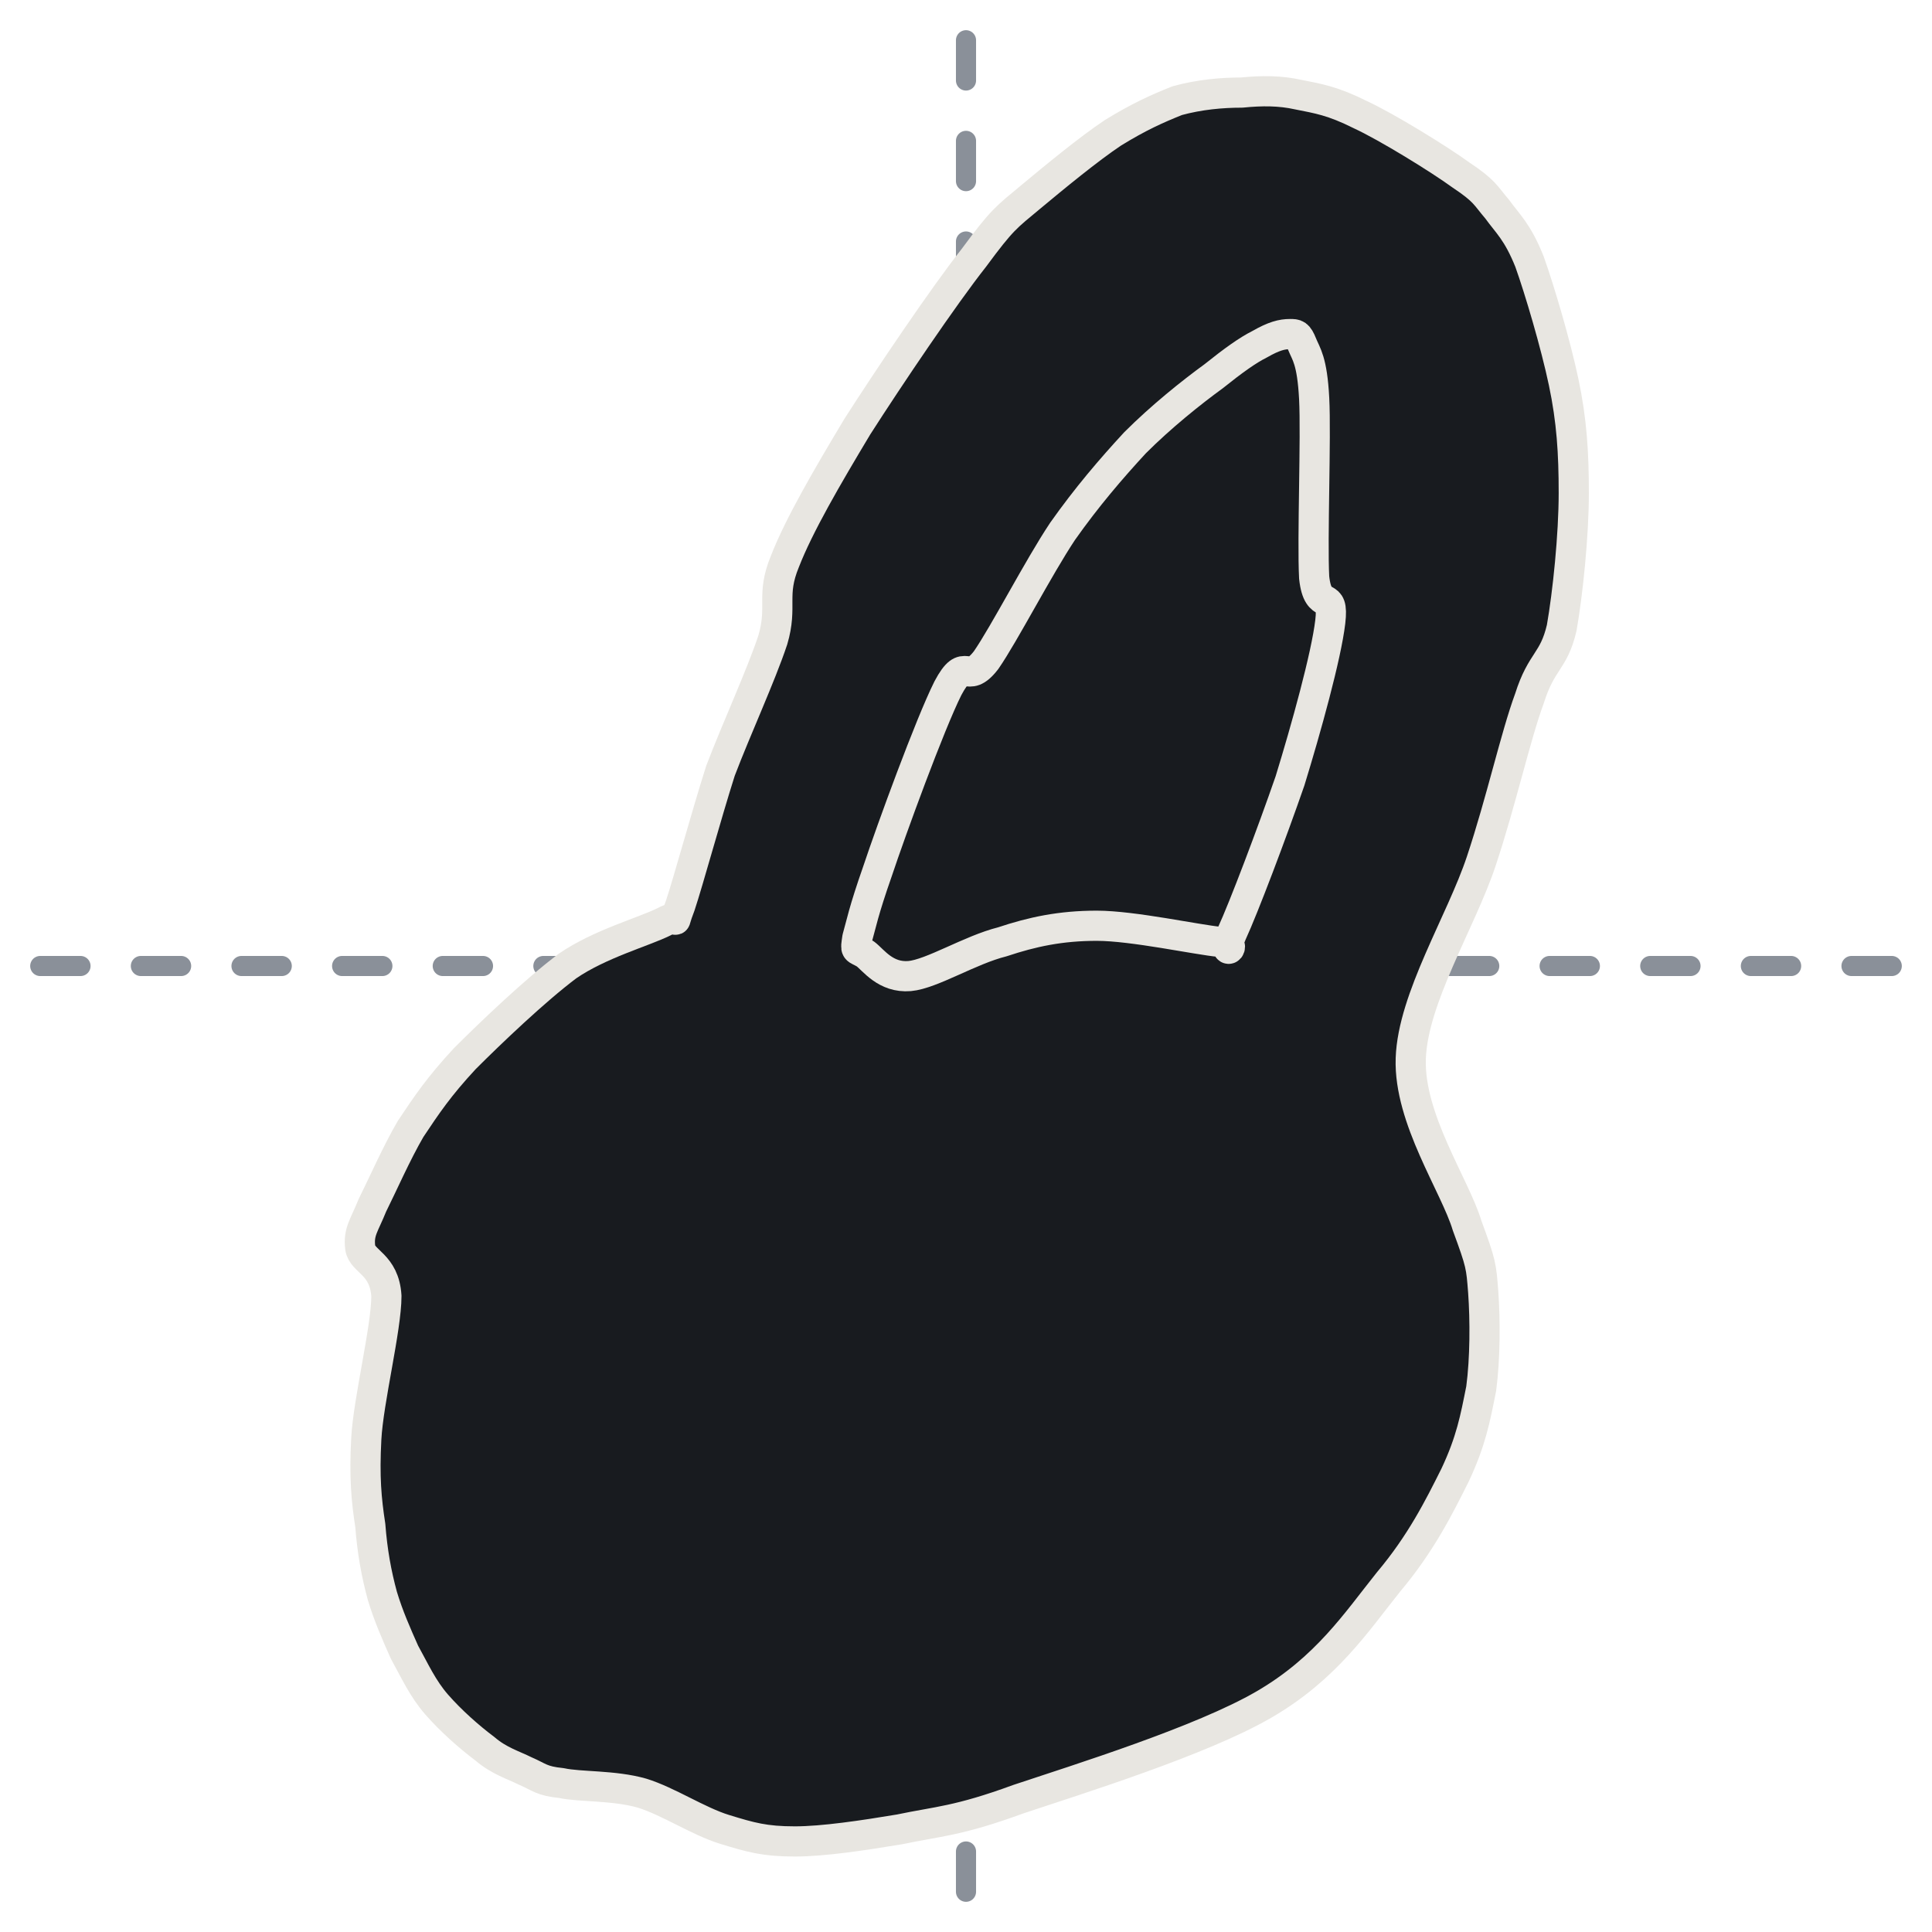
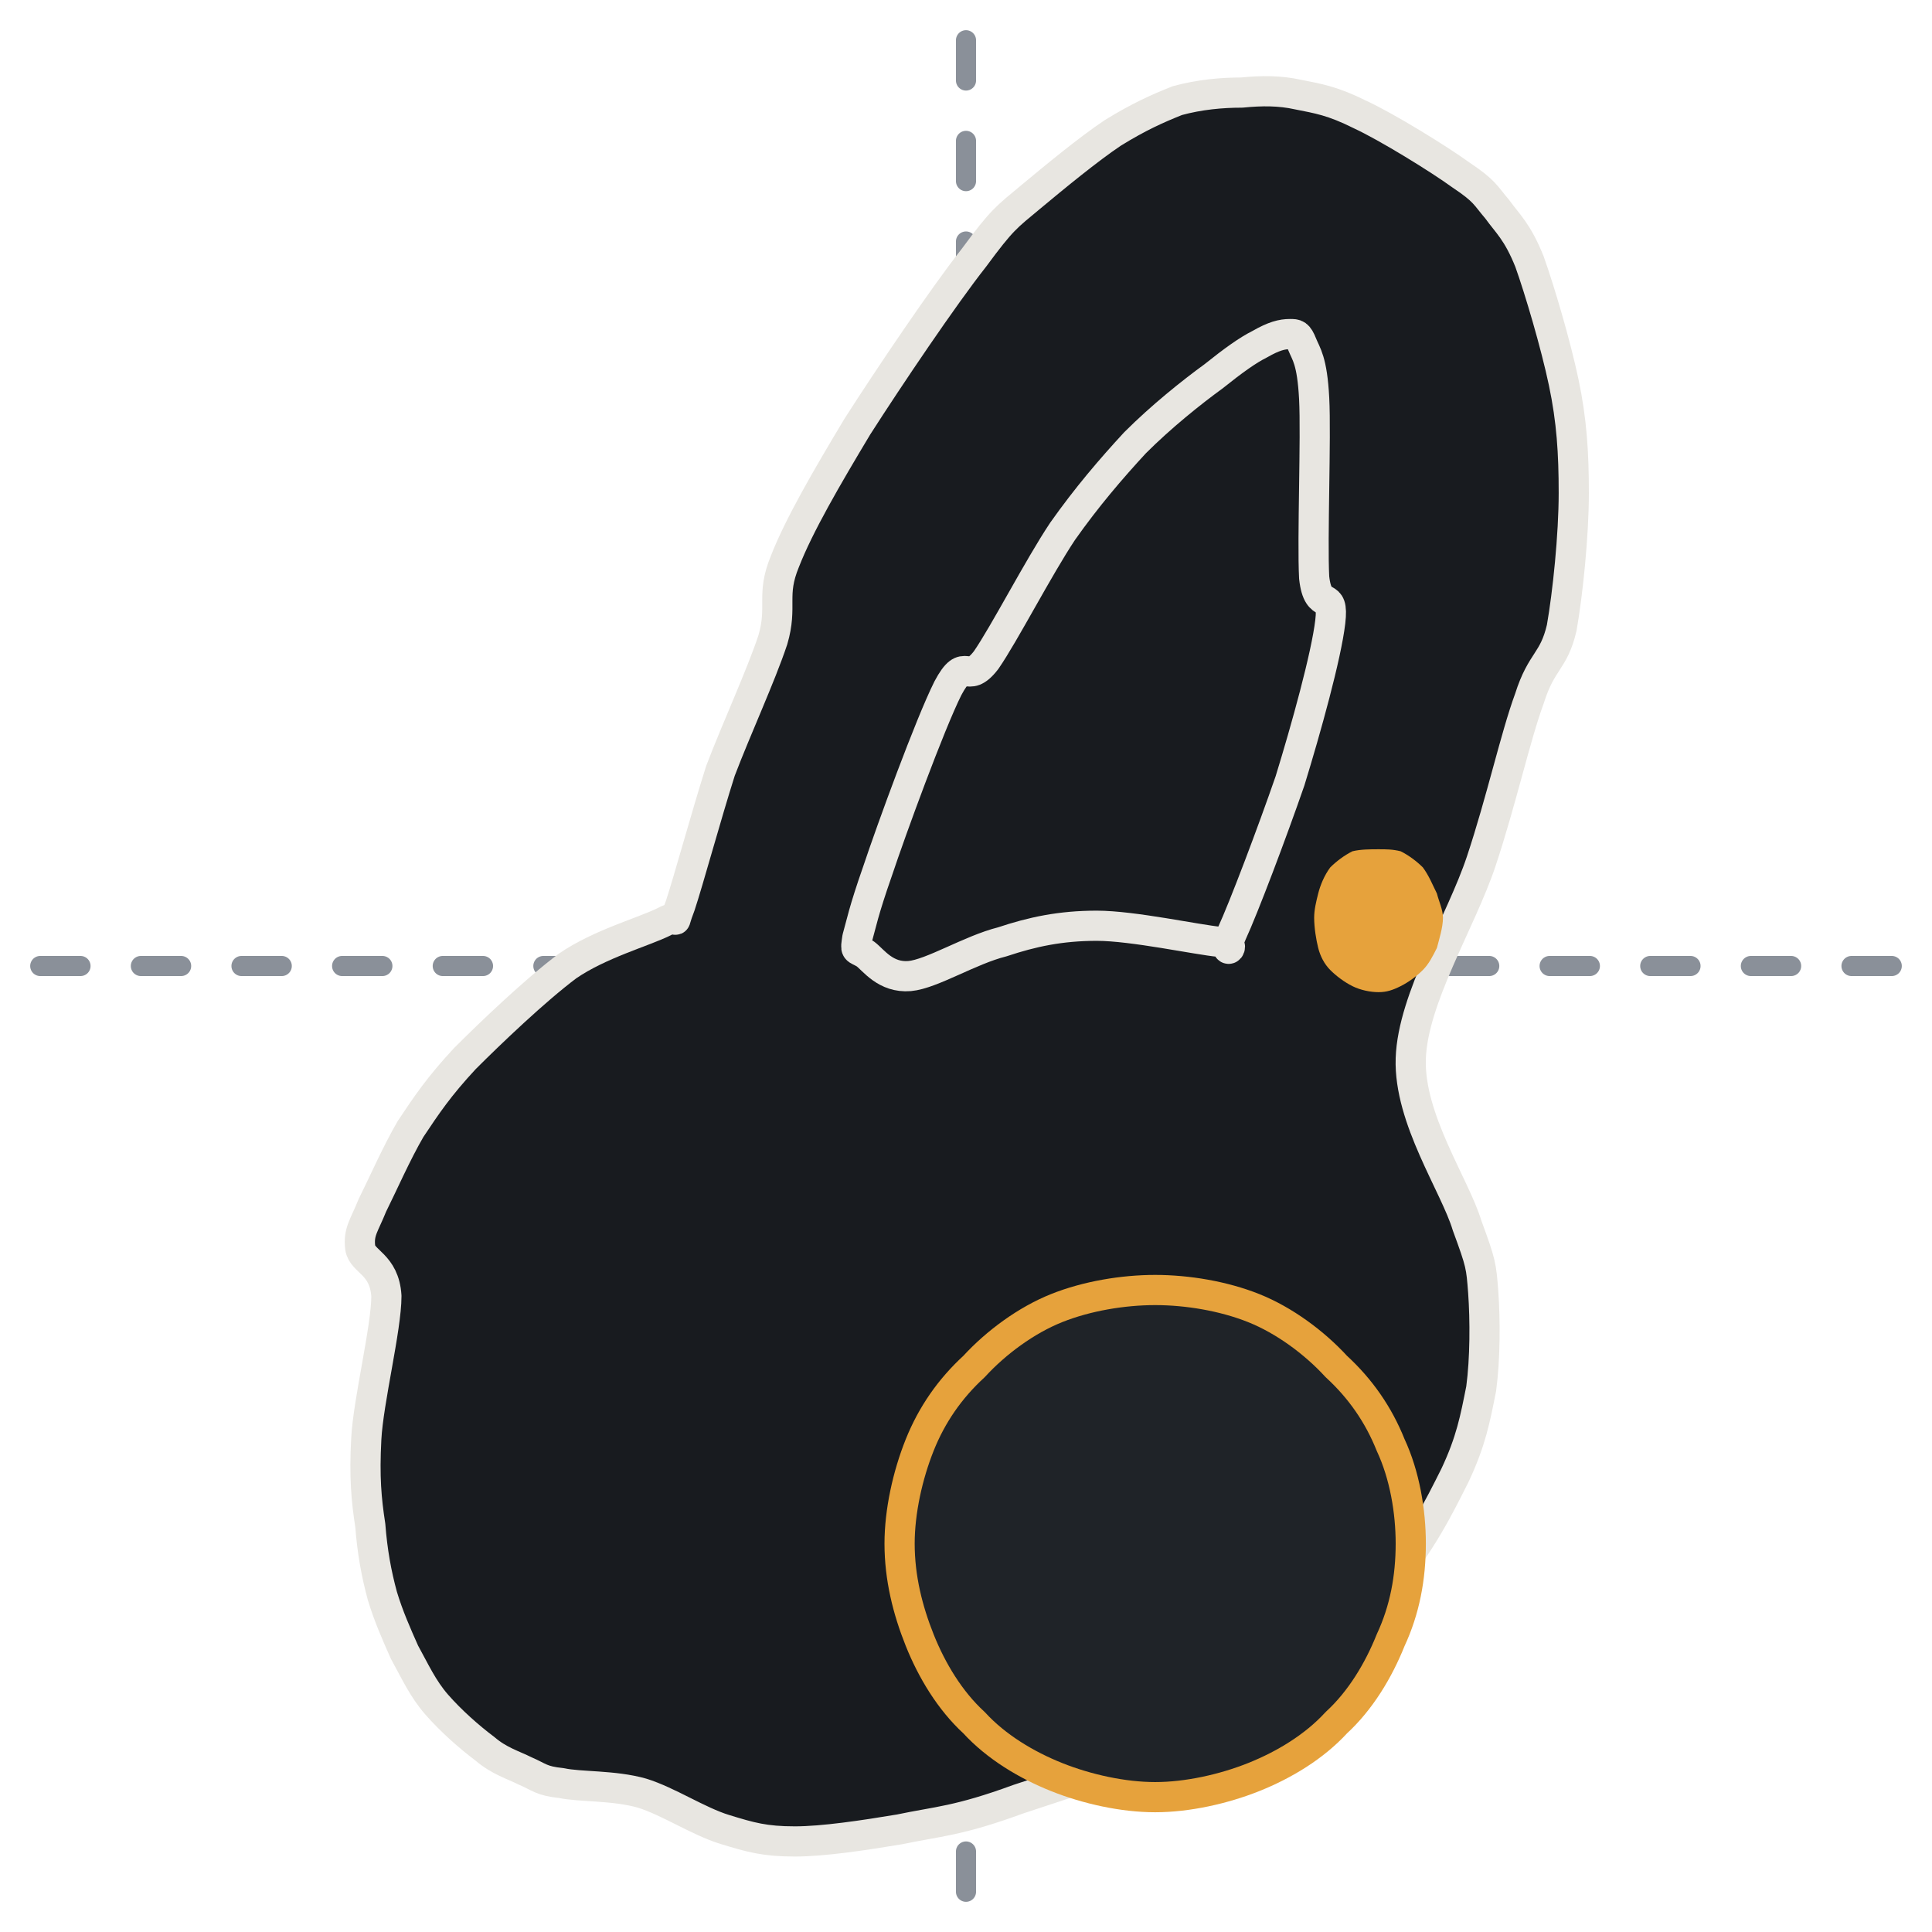
<svg xmlns="http://www.w3.org/2000/svg" viewBox="0 0 96 96" width="96" height="96" role="img" aria-label="PXC 550-II">
  <path d="M48.0 2.0L48.0 4.0M48.0 7.0L48.0 9.0M48.0 12.0L48.0 14.0M48.0 17.0L48.0 19.0M48.0 22.0L48.0 24.0M48.0 27.0L48.0 29.0M48.0 32.0L48.0 34.0M48.0 37.0L48.0 39.0M48.0 42.0L48.0 44.0M48.0 47.0L48.0 49.0M48.0 52.0L48.0 54.0M48.0 57.0L48.0 59.0M48.0 62.0L48.0 64.0M48.0 67.0L48.0 69.0M48.0 72.0L48.0 74.0M48.0 77.0L48.0 79.0M48.0 82.0L48.0 84.0M48.0 87.0L48.0 89.0M48.0 92.0L48.0 94.0M2.0 48.0L4.0 48.0M7.0 48.0L9.0 48.0M12.0 48.0L14.0 48.0M17.0 48.0L19.0 48.0M22.0 48.0L24.0 48.0M27.0 48.0L29.0 48.0M32.0 48.0L34.0 48.0M37.0 48.0L39.0 48.0M42.0 48.0L44.0 48.0M47.0 48.0L49.0 48.0M52.0 48.0L54.0 48.0M57.0 48.0L59.0 48.0M62.0 48.0L64.0 48.0M67.0 48.0L69.0 48.0M72.0 48.0L74.0 48.0M77.0 48.0L79.0 48.0M82.0 48.0L84.0 48.0M87.0 48.0L89.0 48.0M92.0 48.0L94.0 48.0" fill="none" stroke="#8A9099" stroke-width="1.0" stroke-linecap="round" stroke-linejoin="round" />
  <path d="M61.7 4.6C62.7 4.5 63.6 4.5 64.5 4.7C65.5 4.9 66.2 5.0 67.6 5.7C68.9 6.3 71.5 7.9 72.6 8.7C73.8 9.5 73.8 9.7 74.4 10.4C74.9 11.1 75.4 11.5 76.0 13.0C76.5 14.4 77.3 17.1 77.7 19.0C78.1 20.9 78.2 22.5 78.2 24.5C78.2 26.6 77.9 29.5 77.6 31.2C77.2 32.9 76.6 32.8 76.0 34.7C75.3 36.6 74.6 39.8 73.6 42.8C72.6 45.8 70.2 49.6 70.1 52.6C70.0 55.6 72.3 58.9 72.9 60.9C73.6 62.8 73.6 62.9 73.7 64.2C73.8 65.6 73.8 67.5 73.6 69.0C73.3 70.5 73.1 71.6 72.3 73.3C71.5 74.9 70.6 76.7 69.0 78.6C67.4 80.6 65.9 82.9 62.8 84.7C59.7 86.5 53.6 88.4 50.6 89.4C47.6 90.5 46.6 90.5 44.7 90.9C42.9 91.2 40.9 91.5 39.5 91.5C38.0 91.5 37.3 91.3 36.0 90.9C34.7 90.5 33.2 89.5 31.9 89.1C30.5 88.7 28.8 88.8 27.9 88.6C26.9 88.5 26.8 88.3 26.1 88.0C25.5 87.7 24.8 87.5 24.1 86.9C23.3 86.3 22.4 85.5 21.7 84.7C21.0 83.9 20.6 83.0 20.1 82.1C19.7 81.2 19.3 80.3 19.0 79.3C18.7 78.2 18.5 77.1 18.4 75.8C18.2 74.5 18.1 73.4 18.2 71.5C18.3 69.6 19.2 66.0 19.2 64.4C19.1 62.8 18.0 62.7 17.9 62.0C17.8 61.2 18.1 60.9 18.5 59.9C19.0 58.9 19.7 57.3 20.4 56.1C21.2 54.9 21.8 54.0 23.1 52.6C24.4 51.3 26.6 49.2 28.2 48.0C29.8 46.9 32.0 46.3 33.0 45.8C33.9 45.3 33.3 46.3 33.8 45.0C34.2 43.8 35.1 40.5 35.8 38.3C36.6 36.2 37.8 33.6 38.4 31.8C38.9 30.1 38.3 29.6 39.0 27.9C39.7 26.1 41.1 23.7 42.6 21.2C44.2 18.7 46.9 14.7 48.4 12.8C49.8 10.9 50.0 10.8 51.2 9.8C52.4 8.8 54.1 7.4 55.3 6.6C56.6 5.8 57.5 5.4 58.5 5.0C59.6 4.7 60.7 4.6 61.7 4.6Z" fill="#181B1F" stroke="#E8E6E1" stroke-width="1.5" stroke-linecap="round" stroke-linejoin="round" />
+   <path d="M71.7 45.6C71.7 46.1 71.5 46.7 71.4 47.1C71.2 47.5 71.0 47.9 70.7 48.2C70.4 48.5 70.0 48.8 69.6 49.0C69.2 49.2 68.9 49.3 68.5 49.3C68.1 49.3 67.6 49.2 67.2 49.0C66.8 48.8 66.4 48.5 66.1 48.2C65.8 47.9 65.6 47.5 65.5 47.1C65.4 46.7 65.3 46.1 65.3 45.6C65.3 45.2 65.4 44.8 65.5 44.4C65.6 44.0 65.8 43.5 66.1 43.1C66.4 42.8 66.8 42.5 67.2 42.3C67.6 42.2 68.1 42.2 68.5 42.2C68.9 42.2 69.2 42.2 69.6 42.3C70.0 42.5 70.4 42.8 70.7 43.1C71.0 43.5 71.2 44.0 71.4 44.4C71.5 44.8 71.7 45.2 71.7 45.6Z" fill="#E6A23C" />
+   <path d="M70.1 76.7C70.1 78.4 69.8 80.0 69.1 81.5C68.5 83.0 67.6 84.5 66.4 85.6C65.3 86.8 63.8 87.7 62.3 88.3C60.8 88.9 59.0 89.3 57.4 89.3C55.8 89.3 54.0 88.9 52.5 88.3C51.0 87.7 49.5 86.8 48.4 85.6C47.2 84.5 46.3 83.0 45.7 81.5C45.1 80.0 44.7 78.4 44.7 76.7C44.7 75.1 45.1 73.3 45.7 71.8C46.3 70.3 47.2 69.0 48.4 67.9C49.5 66.7 51.0 65.6 52.5 65.0C54.0 64.4 55.8 64.1 57.4 64.1C59.0 64.1 60.8 64.4 62.3 65.0C63.8 65.6 65.3 66.7 66.4 67.9C67.6 69.0 68.5 70.3 69.1 71.8C69.8 73.3 70.1 75.1 70.1 76.7Z" fill="#1F2328" stroke="#E6A23C" stroke-width="1.5" stroke-linecap="round" stroke-linejoin="round" />
  <path d="M64.1 16.6C64.4 16.6 64.5 16.6 64.7 17.1C64.9 17.6 65.2 17.9 65.3 19.8C65.4 21.7 65.2 26.8 65.3 28.7C65.5 30.5 66.3 29.2 66.1 30.9C65.9 32.6 64.9 36.2 64.1 38.8C63.2 41.4 61.8 45.1 61.2 46.4C60.6 47.8 61.7 46.8 60.6 46.8C59.5 46.7 56.3 46.0 54.5 46.0C52.7 46.0 51.3 46.3 49.8 46.8C48.2 47.2 46.3 48.4 45.2 48.5C44.0 48.6 43.4 47.7 43.0 47.4C42.5 47.1 42.5 47.3 42.6 46.6C42.8 45.9 42.9 45.3 43.6 43.3C44.3 41.2 46.2 36.0 47.1 34.2C48.0 32.5 48.0 34.1 49.0 32.8C49.9 31.5 51.6 28.2 52.8 26.4C54.0 24.7 55.2 23.3 56.4 22.0C57.7 20.7 59.2 19.5 60.3 18.7C61.3 17.9 62.0 17.4 62.6 17.1C63.3 16.7 63.7 16.6 64.1 16.6Z" fill="none" stroke="#E8E6E1" stroke-width="1.5" stroke-linecap="round" stroke-linejoin="round" />
</svg>
